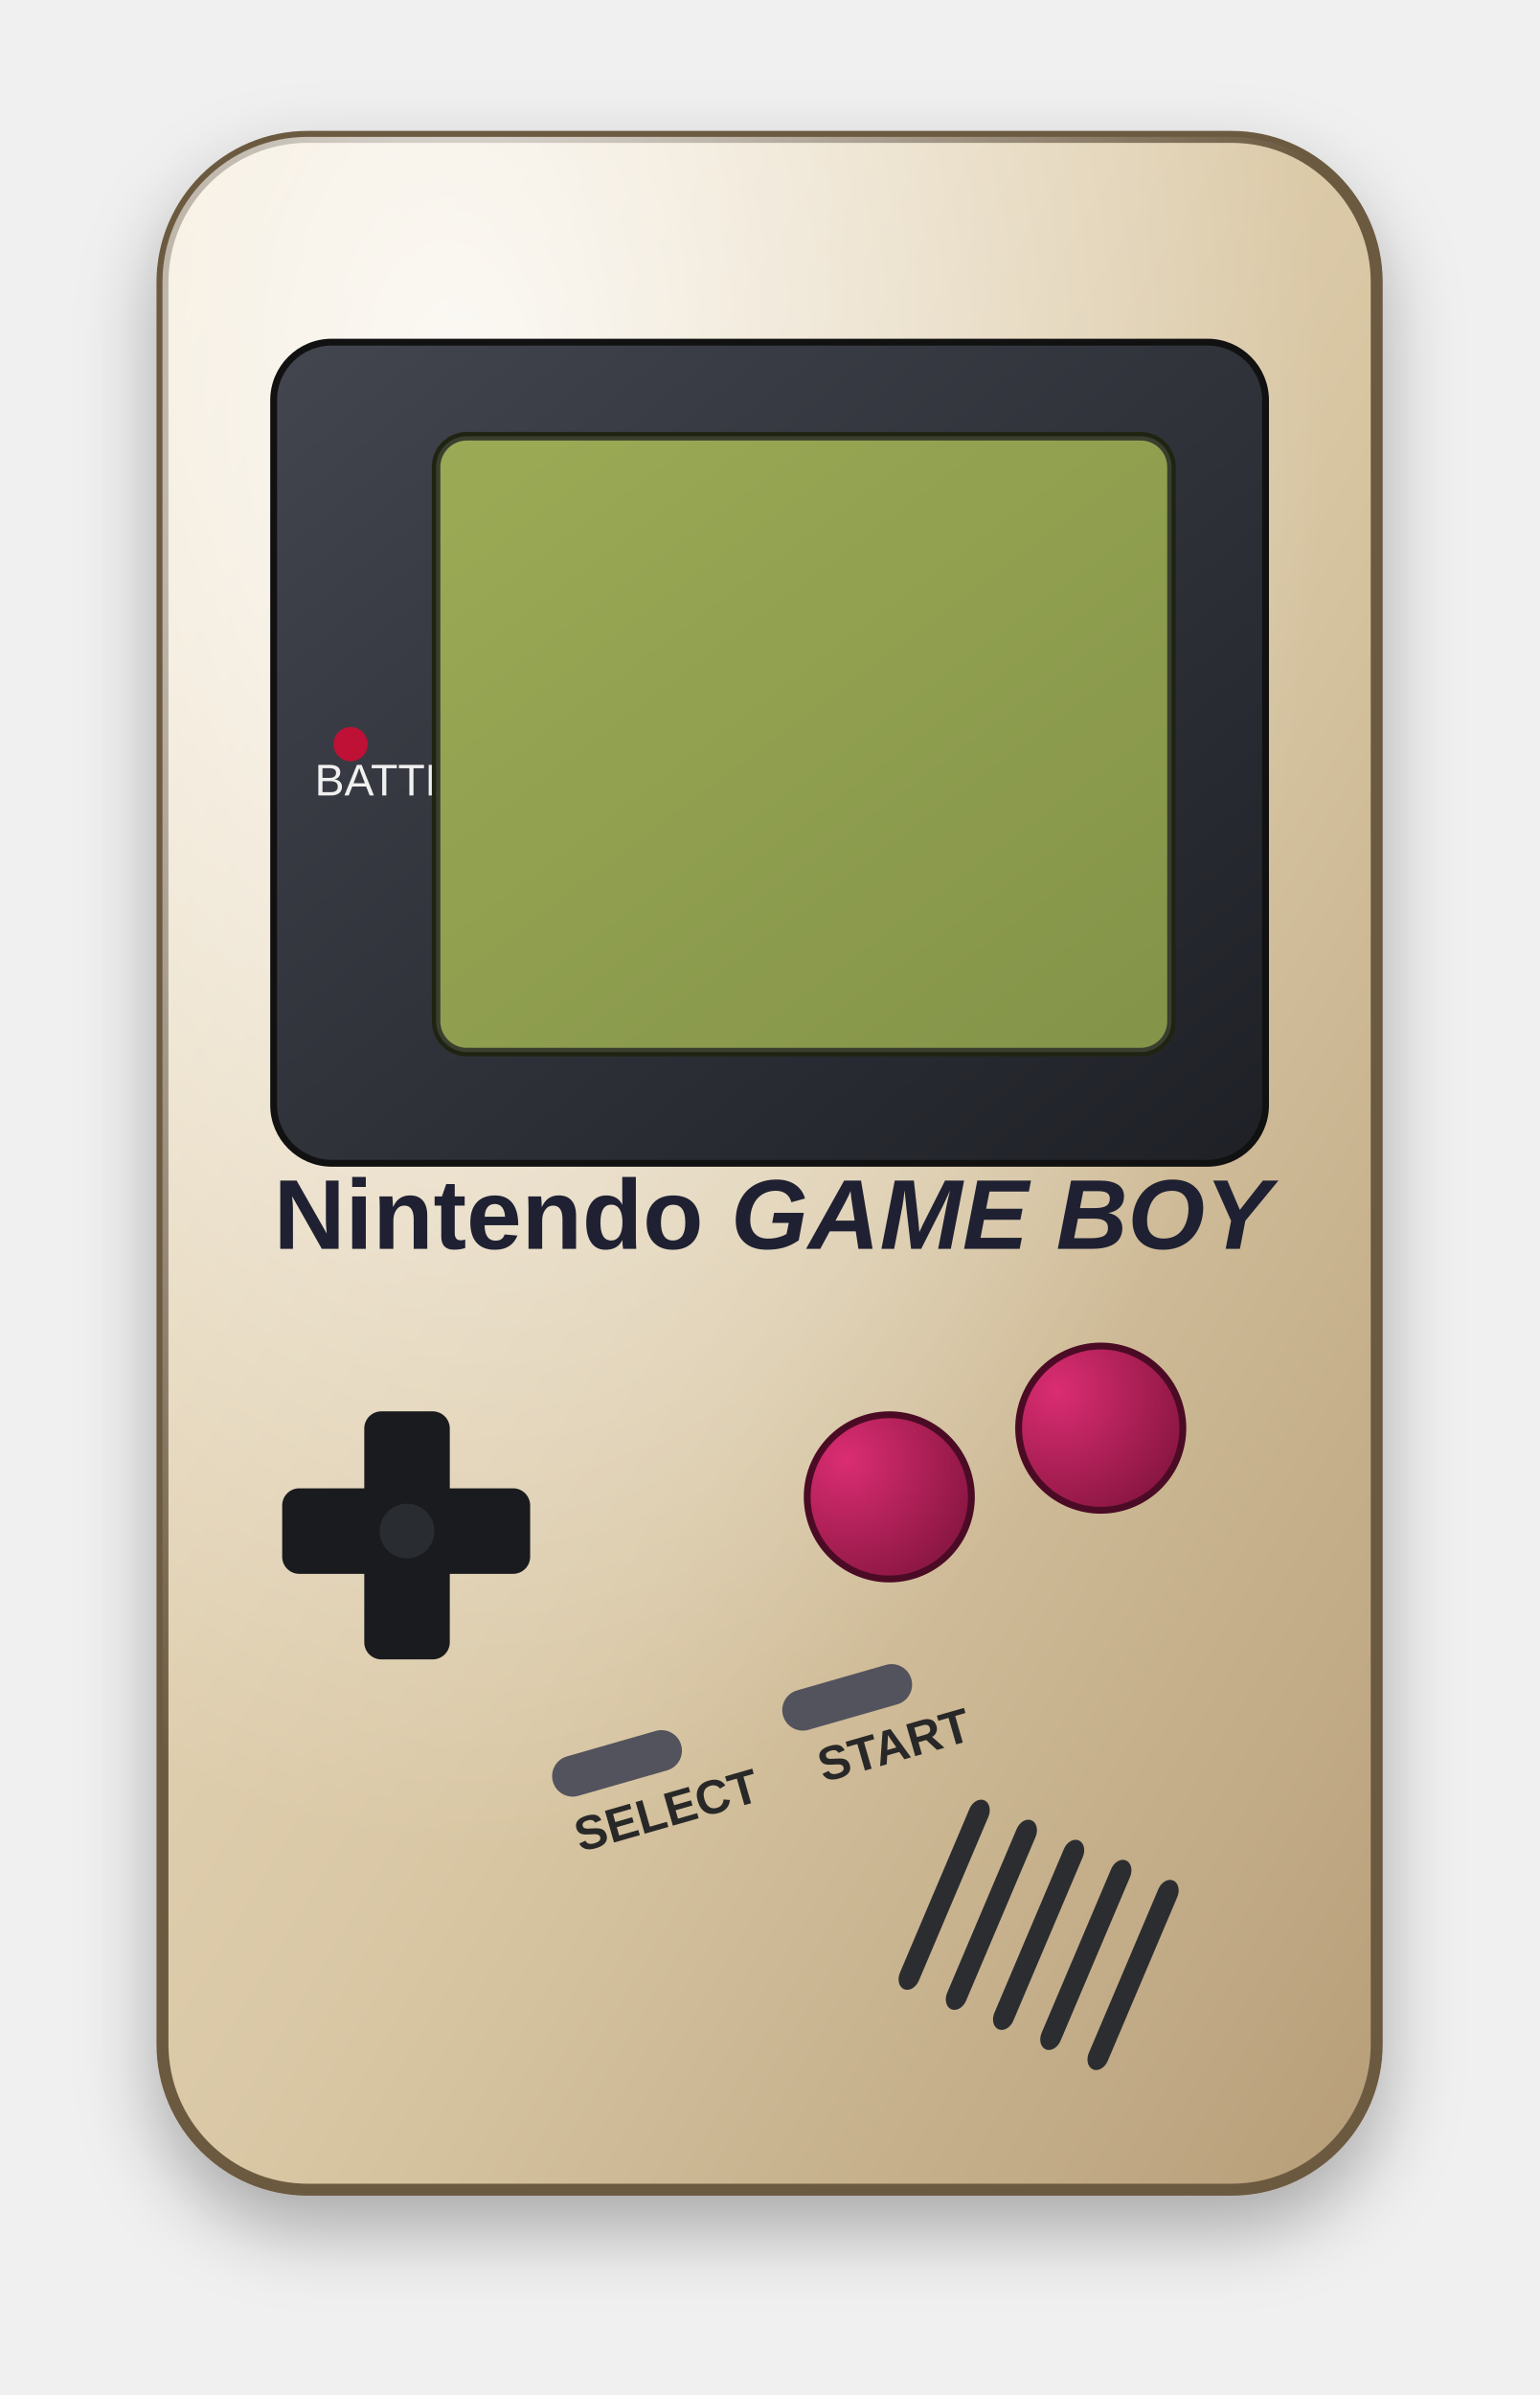
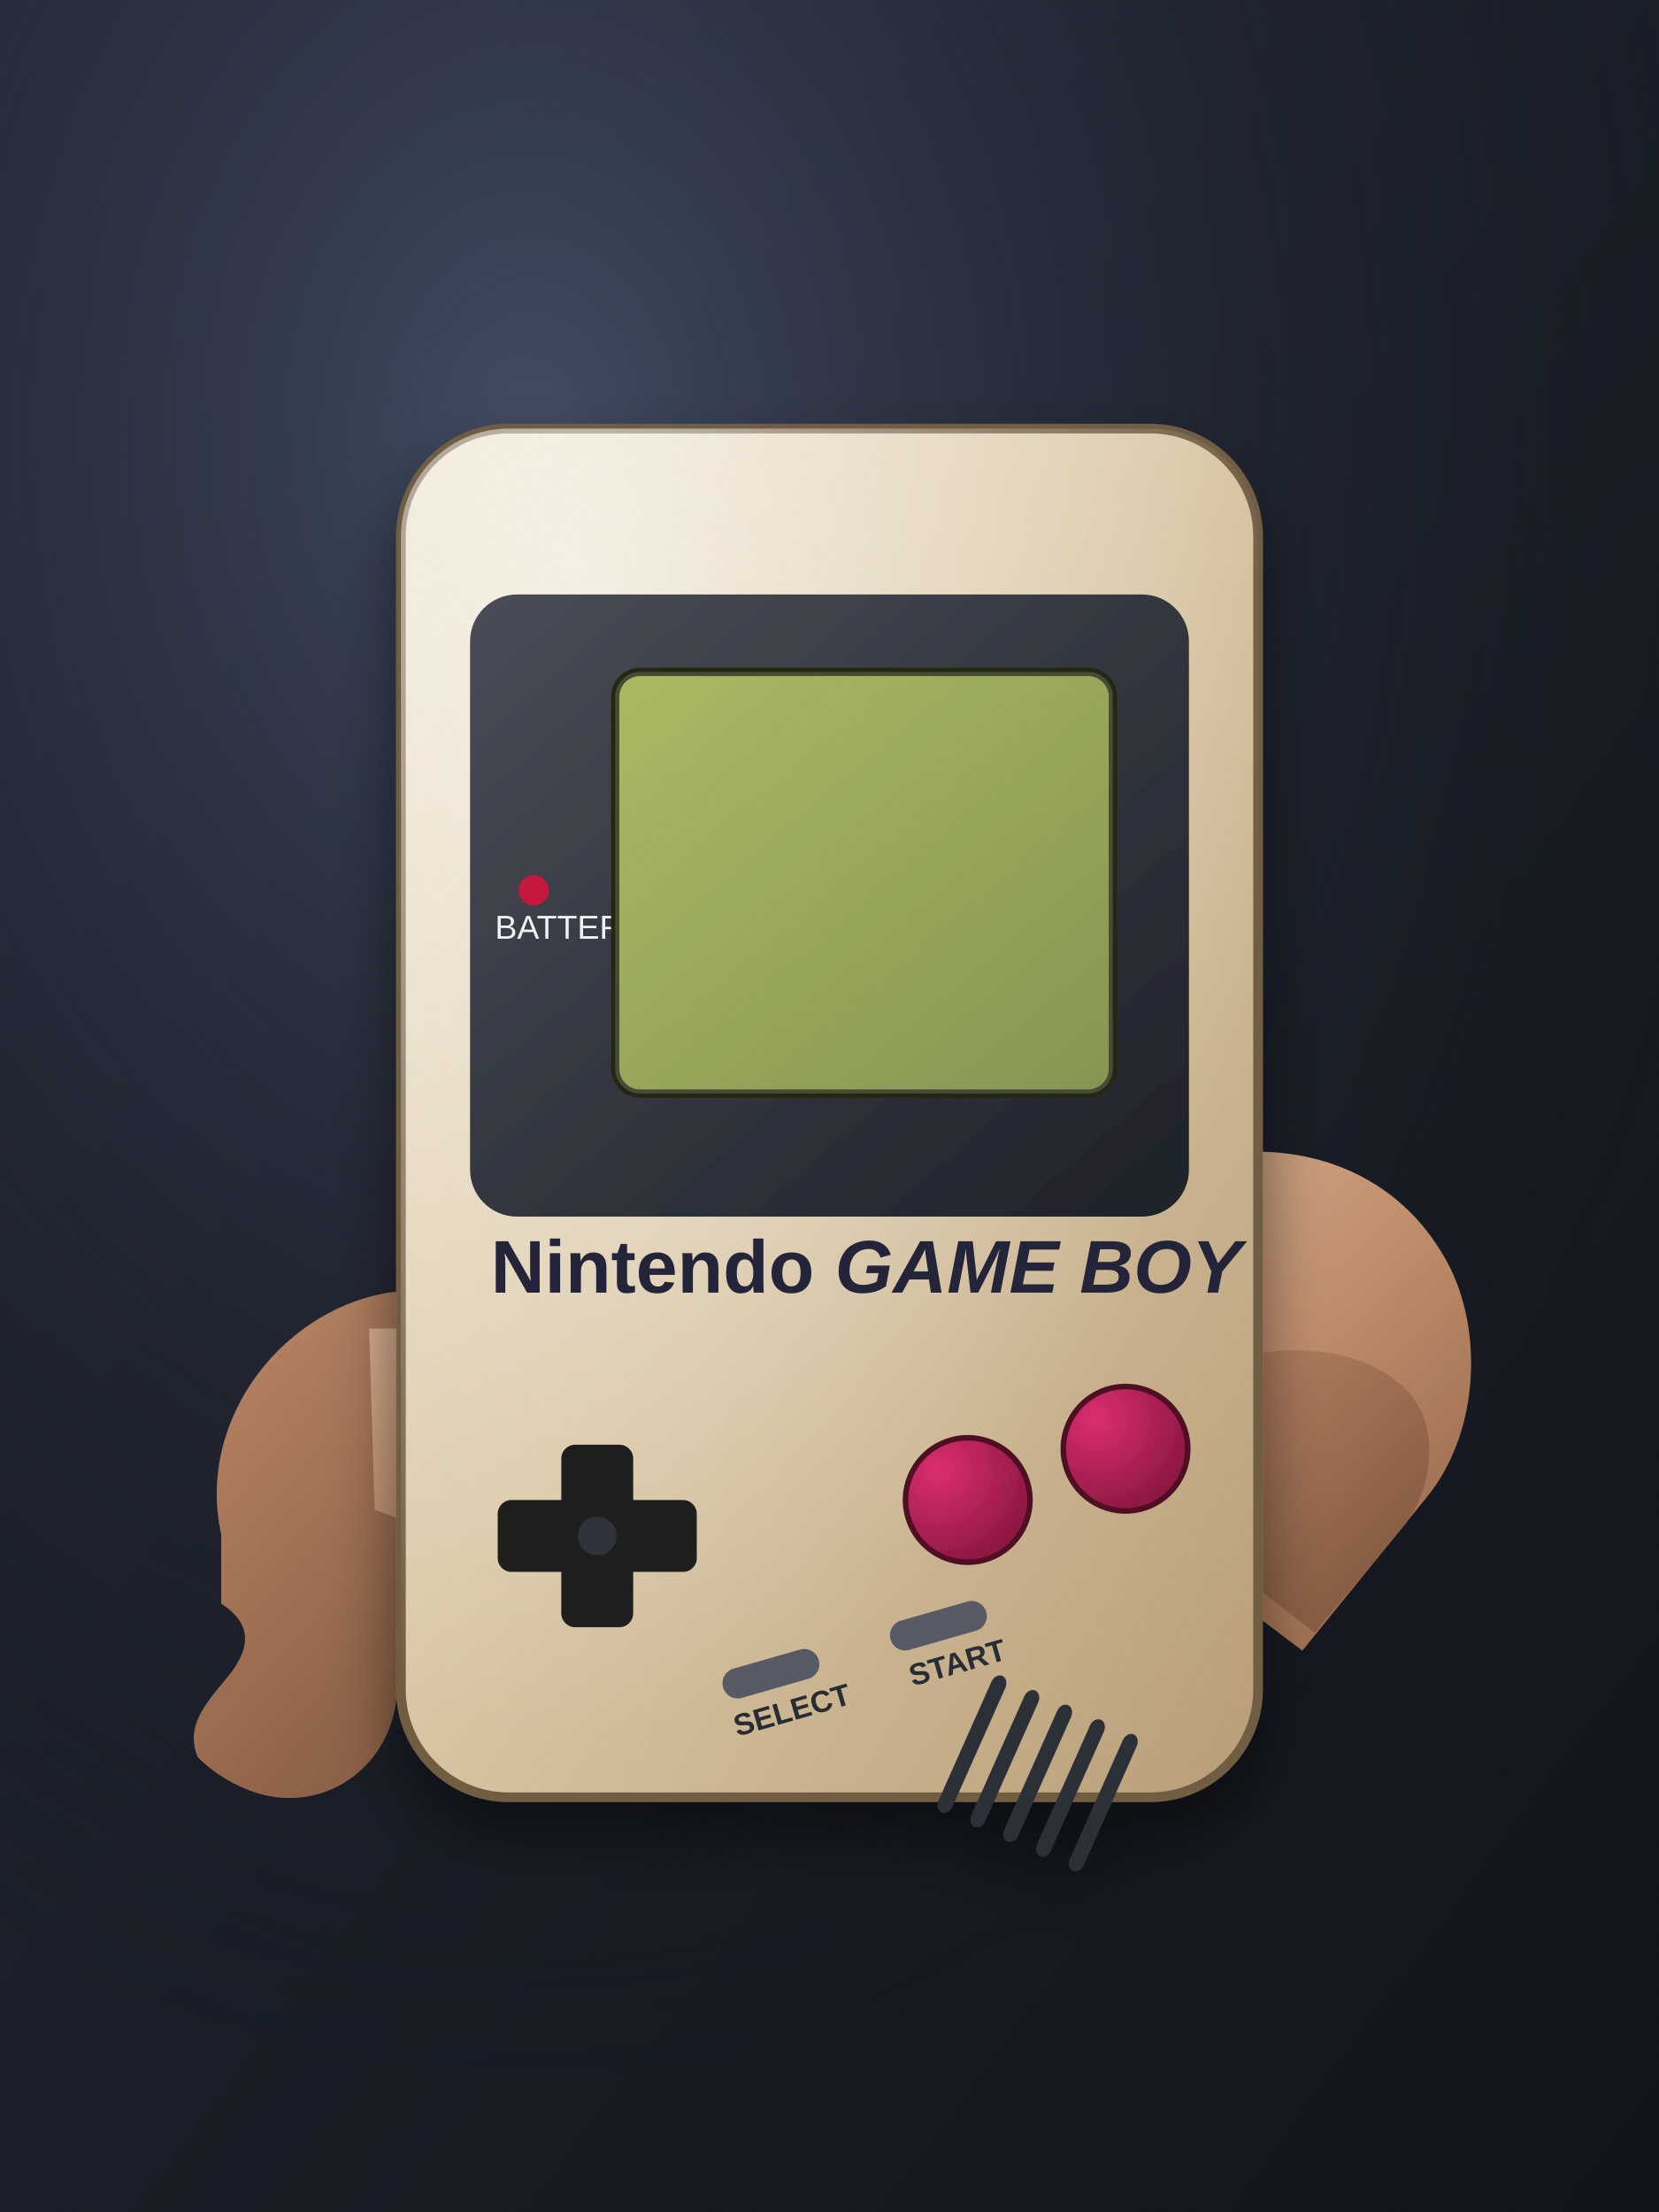
- <svg xmlns="http://www.w3.org/2000/svg" viewBox="0 0 900 1400" role="img" aria-label="Photorealistic Game Boy">
+ <svg xmlns="http://www.w3.org/2000/svg" viewBox="0 0 1200 1600" role="img" aria-label="Man holding Game Boy, photorealistic style">
  <defs>
-     <linearGradient id="body" x1="0" x2="1" y1="0" y2="1">
-       <stop offset="0" stop-color="#efe1c8" />
-       <stop offset="0.55" stop-color="#d8c6a3" />
-       <stop offset="1" stop-color="#b79e79" />
+     <linearGradient id="bg" x1="0" y1="0" x2="1" y2="1">
+       <stop offset="0" stop-color="#1f2533" />
+       <stop offset="1" stop-color="#0f1218" />
    </linearGradient>
-     <radialGradient id="shine" cx="0.24" cy="0.12" r="0.72">
-       <stop offset="0" stop-color="#fff" stop-opacity="0.85" />
+     <radialGradient id="spot" cx="0.32" cy="0.2" r="0.75">
+       <stop offset="0" stop-color="#47526b" stop-opacity="0.85" />
+       <stop offset="1" stop-color="#0f1218" stop-opacity="0" />
+     </radialGradient>
+     <filter id="grain" x="-20%" y="-20%" width="140%" height="140%">
+       <feTurbulence type="fractalNoise" baseFrequency="0.8" numOctaves="2" stitchTiles="stitch" result="noise" />
+       <feColorMatrix in="noise" type="saturate" values="0" />
+       <feComponentTransfer>
+         <feFuncA type="table" tableValues="0 0.035" />
+       </feComponentTransfer>
+     </filter>
+     <linearGradient id="skin" x1="0" y1="0" x2="1" y2="1">
+       <stop offset="0" stop-color="#f0c7a3" />
+       <stop offset="0.5" stop-color="#d39c75" />
+       <stop offset="1" stop-color="#9e6a47" />
+     </linearGradient>
+     <linearGradient id="skinShadow" x1="0" y1="0" x2="1" y2="1">
+       <stop offset="0" stop-color="#cc926c" />
+       <stop offset="1" stop-color="#7c4f35" />
+     </linearGradient>
+     <linearGradient id="body" x1="0" y1="0" x2="1" y2="1">
+       <stop offset="0" stop-color="#efe2c8" />
+       <stop offset="0.45" stop-color="#dbc8a6" />
+       <stop offset="1" stop-color="#b89e77" />
+     </linearGradient>
+     <radialGradient id="bodyShine" cx="0.2" cy="0.1" r="0.85">
+       <stop offset="0" stop-color="#fff" stop-opacity="0.6" />
      <stop offset="1" stop-color="#fff" stop-opacity="0" />
    </radialGradient>
-     <linearGradient id="screenShell" x1="0" x2="1" y1="0" y2="1">
-       <stop offset="0" stop-color="#43454f" />
-       <stop offset="1" stop-color="#1e2026" />
+     <linearGradient id="shell" x1="0" y1="0" x2="1" y2="1">
+       <stop offset="0" stop-color="#474b55" />
+       <stop offset="1" stop-color="#1c1f27" />
    </linearGradient>
-     <linearGradient id="screenGlass" x1="0" x2="0.9" y1="0" y2="1">
-       <stop offset="0" stop-color="#8e9f3e" />
-       <stop offset="1" stop-color="#748631" />
+     <linearGradient id="lcd" x1="0" y1="0" x2="1" y2="1">
+       <stop offset="0" stop-color="#9bad45" />
+       <stop offset="1" stop-color="#6f8130" />
    </linearGradient>
-     <radialGradient id="button" cx="0.32" cy="0.2" r="0.8">
-       <stop offset="0" stop-color="#db2d72" />
-       <stop offset="1" stop-color="#8d1744" />
+     <radialGradient id="btn" cx="0.35" cy="0.2" r="0.8">
+       <stop offset="0" stop-color="#dc2c70" />
+       <stop offset="1" stop-color="#8b153f" />
    </radialGradient>
-     <filter id="shadow" x="-20%" y="-20%" width="140%" height="160%">
-       <feDropShadow dx="0" dy="20" stdDeviation="22" flood-color="#000" flood-opacity="0.3" />
+     <filter id="softShadow" x="-25%" y="-25%" width="150%" height="170%">
+       <feDropShadow dx="0" dy="26" stdDeviation="22" flood-color="#000" flood-opacity="0.5" />
    </filter>
  </defs>
-   <rect x="95" y="80" width="710" height="1200" rx="85" fill="url(#body)" stroke="#6c5a40" stroke-width="7" filter="url(#shadow)" />
-   <rect x="95" y="80" width="710" height="1200" rx="85" fill="url(#shine)" />
-   <g transform="translate(160 200)">
-     <rect x="0" y="0" width="580" height="480" rx="34" fill="url(#screenShell)" stroke="#111" stroke-width="4" />
-     <circle cx="45" cy="235" r="10" fill="#bf1036" />
-     <text x="24" y="265" font-size="26" fill="#f0f0f0" font-family="Arial">BATTERY</text>
-     <rect x="95" y="55" width="430" height="360" rx="18" fill="url(#screenGlass)" stroke="#1f2412" stroke-width="5" />
-     <rect x="95" y="55" width="430" height="360" rx="18" fill="white" opacity="0.12" />
+   <rect width="1200" height="1600" fill="url(#bg)" />
+   <rect width="1200" height="1600" fill="url(#spot)" />
+   <g opacity="0.9">
+     <path d="M160 1110c-22-99 72-194 168-174 44 9 71 37 95 62l48 50-77 80-95-39-12 137c-4 52-52 86-101 71-16-5-31-14-43-26-9-22 5-38 20-56 17-20 22-39-3-55z" fill="url(#skinShadow)" />
+     <path d="M307 961c65-73 146-80 216-37 44 26 71 72 85 122l-52 63-95-36-85 58-105-39-4-131z" fill="url(#skin)" />
+     <path d="M744 905c97-95 241-98 300 3 29 48 28 126-12 175l-90 111-87-66 40-91-153-17-28-91 30-24z" fill="url(#skin)" />
+     <path d="M832 1019c50-54 153-56 190-8 17 22 16 61-5 91l-66 79-67-52 27-64-79-14z" fill="url(#skinShadow)" opacity="0.8" />
  </g>
-   <text x="160" y="730" font-size="58" font-family="Arial" fill="#1f2132" font-weight="700">Nintendo <tspan font-style="italic">GAME BOY</tspan>
-   </text>
-   <g transform="translate(165 825)">
-     <rect x="0" y="45" width="145" height="50" rx="10" fill="#1a1b1e" />
-     <rect x="48" y="0" width="50" height="145" rx="10" fill="#1a1b1e" />
-     <circle cx="73" cy="70" r="16" fill="#292c31" />
+   <g filter="url(#softShadow)">
+     <rect x="290" y="310" width="620" height="990" rx="78" fill="url(#body)" stroke="#6f5c41" stroke-width="7" />
+     <rect x="290" y="310" width="620" height="990" rx="78" fill="url(#bodyShine)" />
+     <rect x="340" y="430" width="520" height="450" rx="34" fill="url(#shell)" />
+     <circle cx="386" cy="644" r="11" fill="#c4153a" />
+     <text x="358" y="679" font-size="24" fill="#f4f4f4" font-family="Arial">BATTERY</text>
+     <rect x="445" y="486" width="360" height="305" rx="18" fill="url(#lcd)" stroke="#21260f" stroke-width="6" />
+     <rect x="445" y="486" width="360" height="305" rx="18" fill="#fff" opacity="0.16" />
+     <text x="355" y="935" font-size="54" fill="#212337" font-family="Arial" font-weight="700">Nintendo <tspan font-style="italic">GAME BOY</tspan>
+     </text>
+     <g transform="translate(360 1045)">
+       <rect x="0" y="40" width="144" height="52" rx="10" fill="#1a1b1f" />
+       <rect x="46" y="0" width="52" height="132" rx="10" fill="#1a1b1f" />
+       <circle cx="72" cy="66" r="14" fill="#2d3037" />
+     </g>
+     <g transform="translate(700 1085) rotate(-18)">
+       <circle cx="0" cy="0" r="45" fill="url(#btn)" stroke="#4d0922" stroke-width="4" />
+       <circle cx="120" cy="0" r="45" fill="url(#btn)" stroke="#4d0922" stroke-width="4" />
+     </g>
+     <g transform="translate(520 1210) rotate(-16)">
+       <rect x="0" y="0" width="72" height="22" rx="11" fill="#575964" />
+       <rect x="126" y="0" width="72" height="22" rx="11" fill="#575964" />
+       <text x="0" y="48" font-size="22" fill="#282b32" font-family="Arial" font-weight="700">SELECT</text>
+       <text x="132" y="48" font-size="22" fill="#282b32" font-family="Arial" font-weight="700">START</text>
+     </g>
+     <g transform="translate(720 1210) rotate(24)">
+       <rect x="0" y="0" width="11" height="108" rx="7" fill="#2c2e35" />
+       <rect x="26" y="0" width="11" height="108" rx="7" fill="#2c2e35" />
+       <rect x="52" y="0" width="11" height="108" rx="7" fill="#2c2e35" />
+       <rect x="78" y="0" width="11" height="108" rx="7" fill="#2c2e35" />
+       <rect x="104" y="0" width="11" height="108" rx="7" fill="#2c2e35" />
+     </g>
  </g>
-   <g transform="translate(520 875) rotate(-18)">
-     <circle cx="0" cy="0" r="48" fill="url(#button)" stroke="#4b0b25" stroke-width="4" />
-     <circle cx="130" cy="0" r="48" fill="url(#button)" stroke="#4b0b25" stroke-width="4" />
-   </g>
-   <g transform="translate(320 1030) rotate(-16)">
-     <rect x="0" y="0" width="78" height="24" rx="12" fill="#53535d" />
-     <rect x="140" y="0" width="78" height="24" rx="12" fill="#53535d" />
-     <text x="4" y="56" font-size="28" fill="#282828" font-family="Arial" font-weight="700">SELECT</text>
-     <text x="152" y="56" font-size="28" fill="#282828" font-family="Arial" font-weight="700">START</text>
-   </g>
-   <g transform="translate(570 1050) rotate(23)">
-     <rect x="0" y="0" width="12" height="120" rx="8" fill="#2c2d30" />
-     <rect x="30" y="0" width="12" height="120" rx="8" fill="#2c2d30" />
-     <rect x="60" y="0" width="12" height="120" rx="8" fill="#2c2d30" />
-     <rect x="90" y="0" width="12" height="120" rx="8" fill="#2c2d30" />
-     <rect x="120" y="0" width="12" height="120" rx="8" fill="#2c2d30" />
-   </g>
+   <rect width="1200" height="1600" filter="url(#grain)" opacity="0.7" />
</svg>
